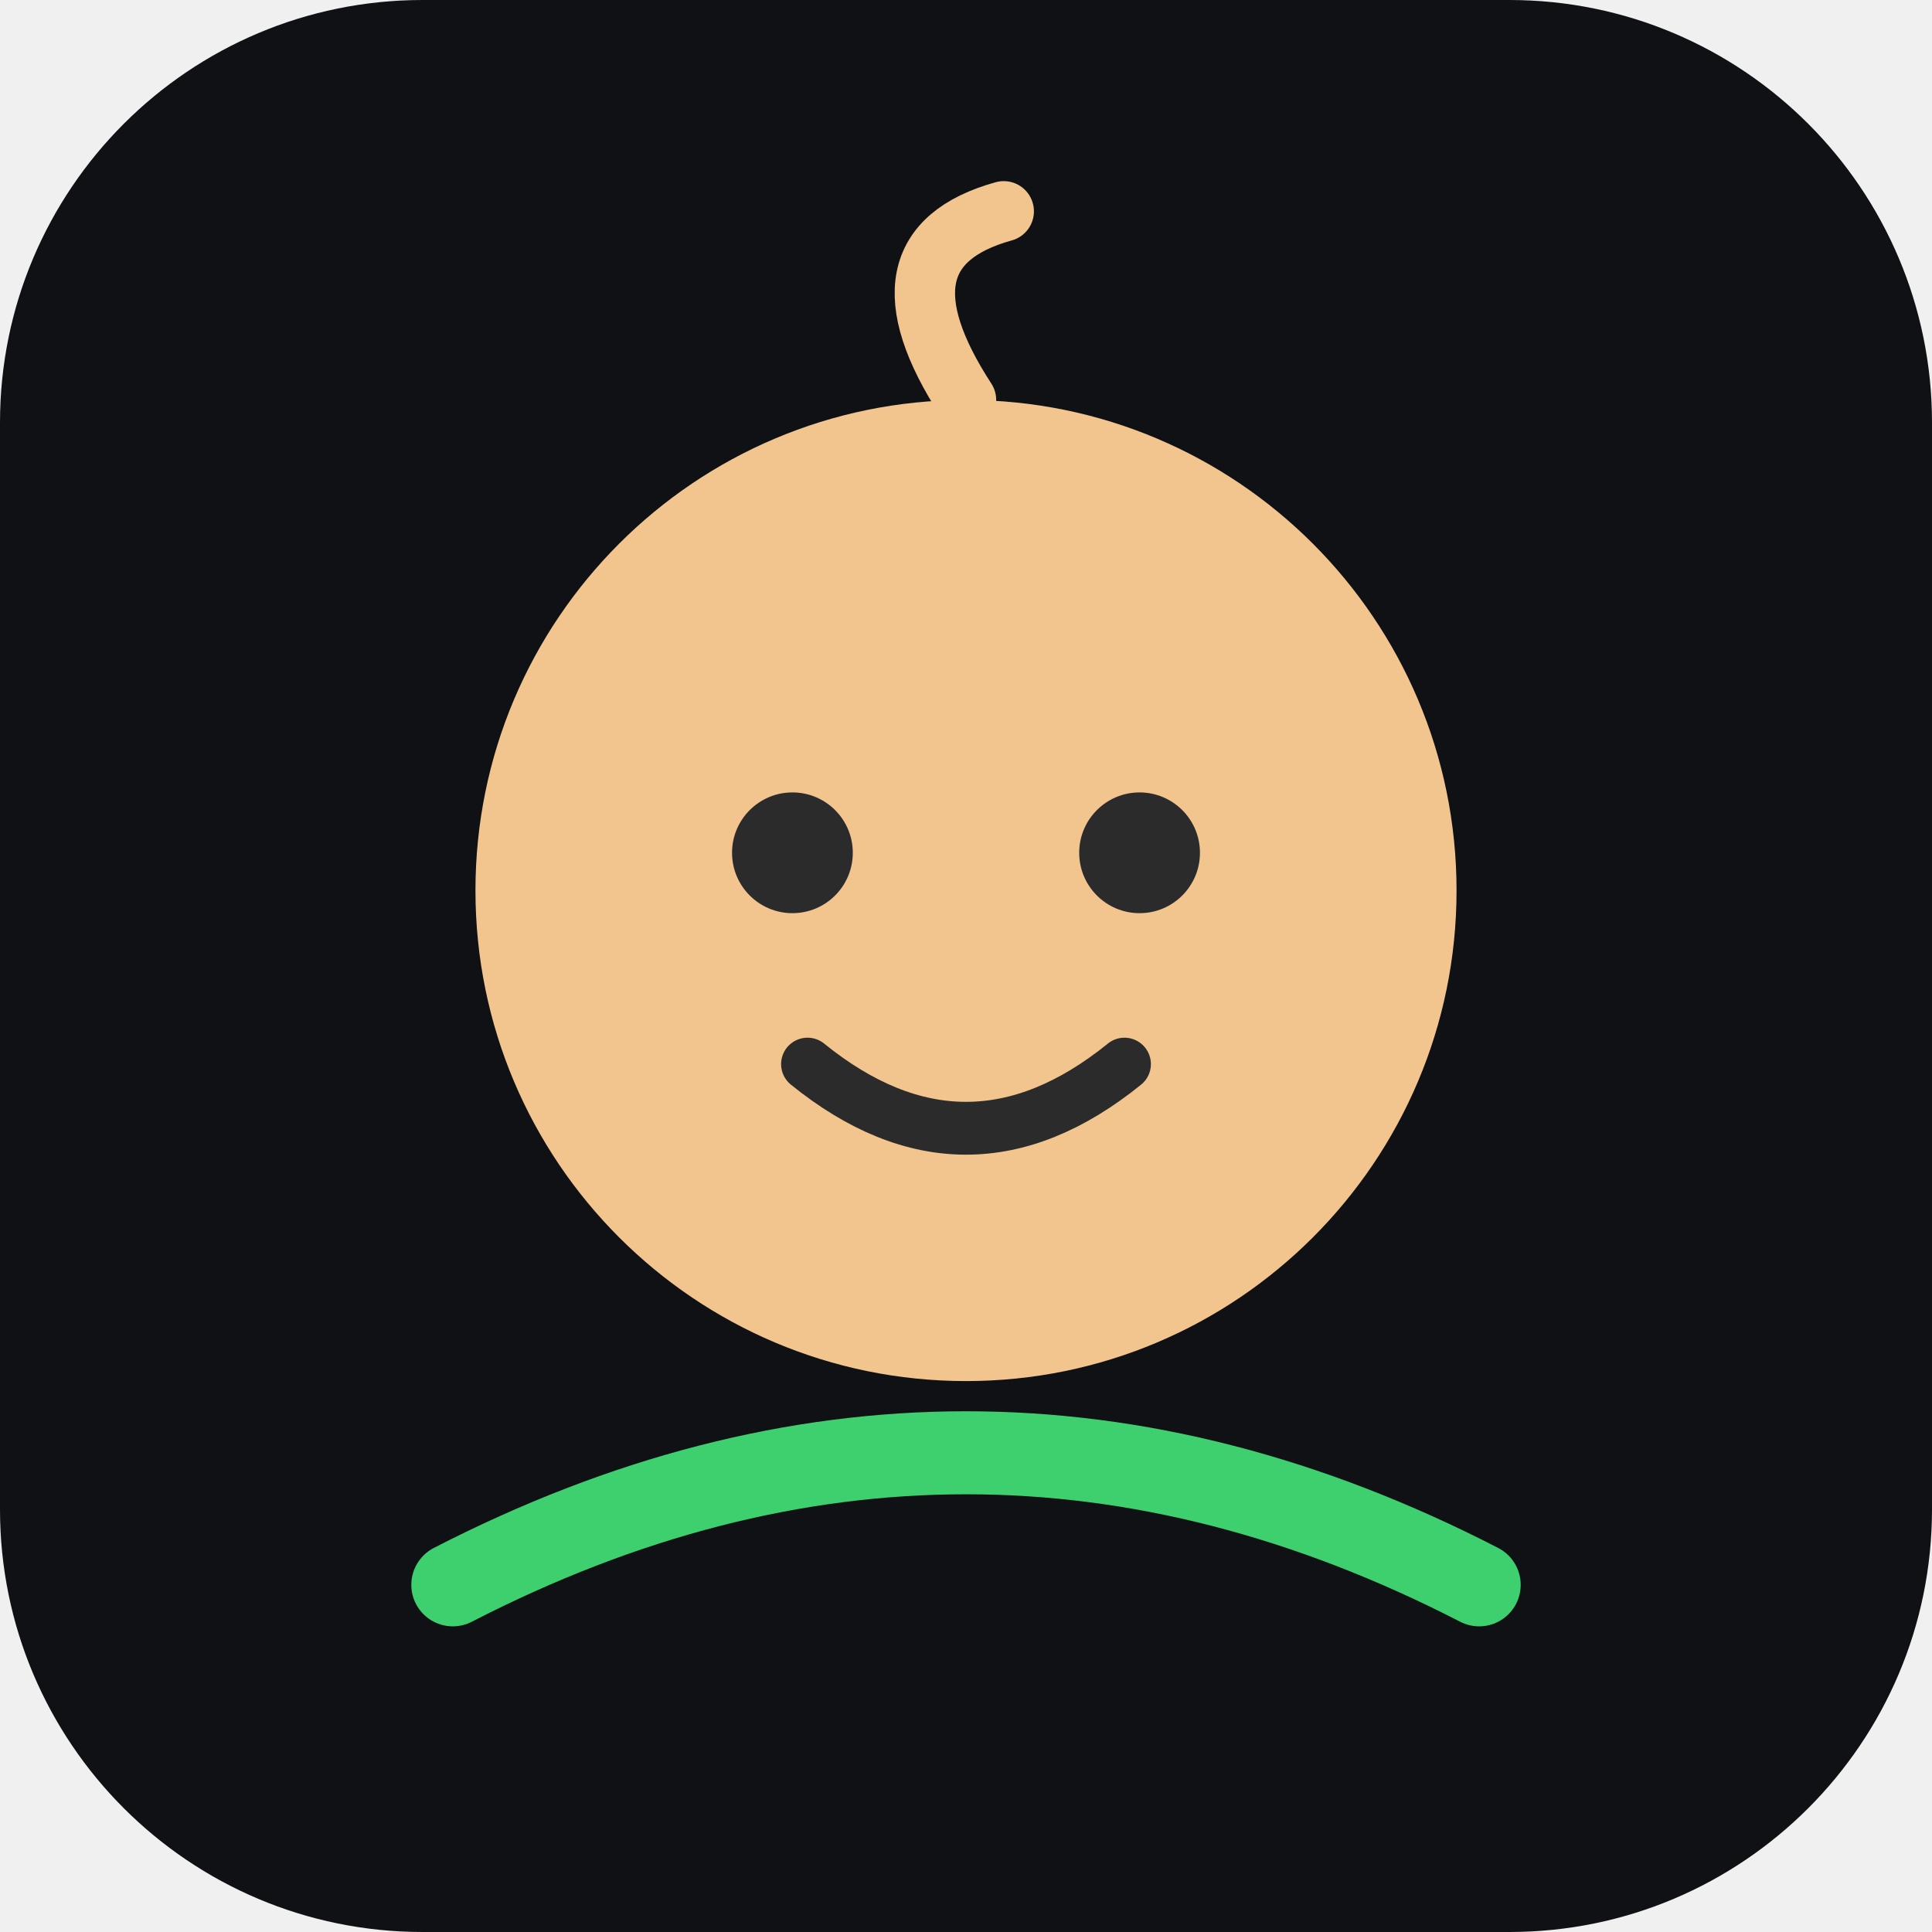
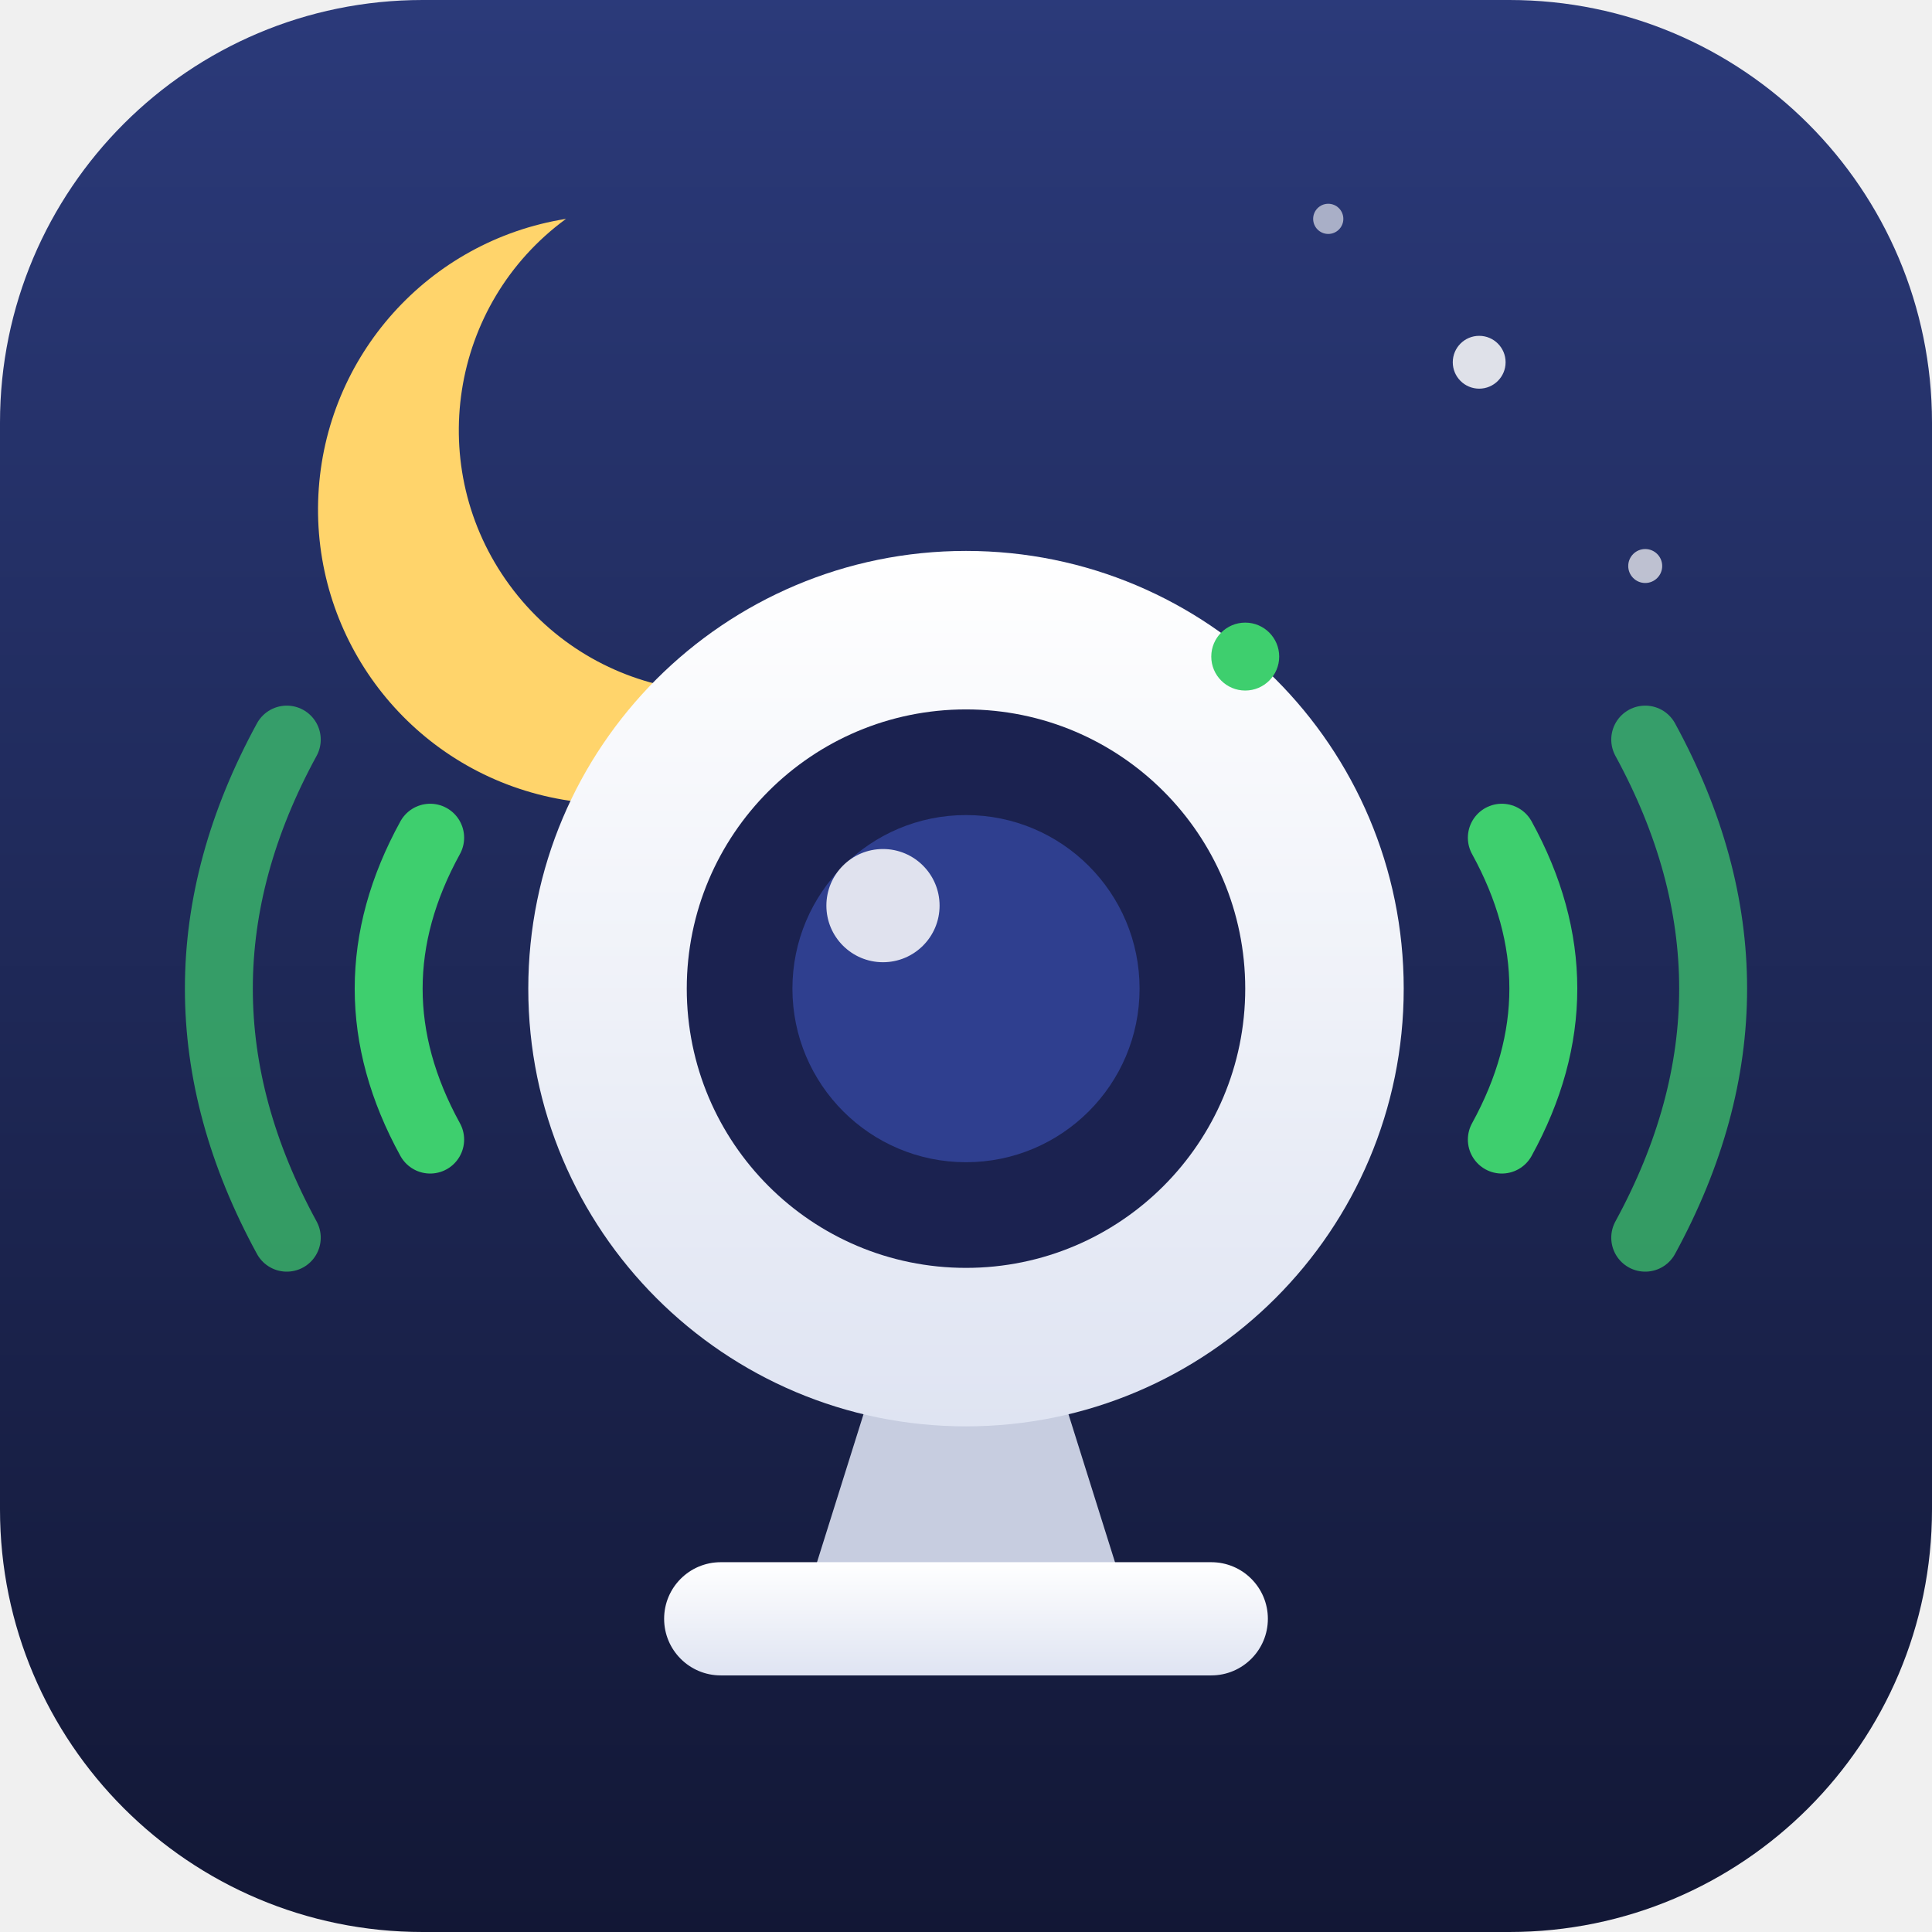
<svg xmlns="http://www.w3.org/2000/svg" viewBox="0 0 512 512">
-   <rect width="512" height="512" rx="112" fill="#0f1115" />
-   <circle cx="256" cy="236" r="130" fill="#f2c58f" />
-   <circle cx="210" cy="226" r="16" fill="#2b2b2b" />
-   <circle cx="302" cy="226" r="16" fill="#2b2b2b" />
-   <path d="M214 282 q42 34 84 0" stroke="#2b2b2b" stroke-width="14" fill="none" stroke-linecap="round" />
-   <path d="M256 106 q-26 -40 10 -50" stroke="#f2c58f" stroke-width="16" fill="none" stroke-linecap="round" />
-   <path d="M120 420 q136 -70 272 0" stroke="#3ecf6e" stroke-width="22" fill="none" stroke-linecap="round" />
+   <defs>
+     <linearGradient id="bg" x1="0" y1="0" x2="0" y2="1">
+       <stop offset="0" stop-color="#2b3a7a" />
+       <stop offset="1" stop-color="#121735" />
+     </linearGradient>
+     <linearGradient id="body" x1="0" y1="0" x2="0" y2="1">
+       <stop offset="0" stop-color="#ffffff" />
+       <stop offset="1" stop-color="#dfe4f2" />
+     </linearGradient>
+   </defs>
+   <rect width="512" height="512" rx="112" fill="url(#bg)" />
+   <circle cx="392" cy="96" r="7" fill="#fff" opacity=".85" />
+   <circle cx="436" cy="150" r="4.5" fill="#fff" opacity=".7" />
+   <circle cx="352" cy="58" r="4" fill="#fff" opacity=".6" />
+   <path d="M150 58 a78 78 0 1 0 82 112 a64 64 0 1 1 -82 -112z" fill="#ffd46b" />
+   <path d="M236 352 h40 l22 70 h-84z" fill="#c7cde0" />
+   <rect x="176" y="414" width="160" height="30" rx="15" fill="url(#body)" />
+   <circle cx="256" cy="262" r="116" fill="url(#body)" />
+   <circle cx="256" cy="262" r="74" fill="#1b2250" />
+   <circle cx="256" cy="262" r="46" fill="#2f3f8f" />
+   <circle cx="234" cy="240" r="15" fill="#fff" opacity=".85" />
+   <circle cx="330" cy="174" r="9" fill="#3ecf6e" />
+   <path d="M398 222 q22 40 0 80" stroke="#3ecf6e" stroke-width="18" fill="none" stroke-linecap="round" />
+   <path d="M436 196 q36 66 0 132" stroke="#3ecf6e" stroke-width="18" fill="none" stroke-linecap="round" opacity=".7" />
+   <path d="M114 222 q-22 40 0 80" stroke="#3ecf6e" stroke-width="18" fill="none" stroke-linecap="round" />
+   <path d="M76 196 q-36 66 0 132" stroke="#3ecf6e" stroke-width="18" fill="none" stroke-linecap="round" opacity=".7" />
</svg>
